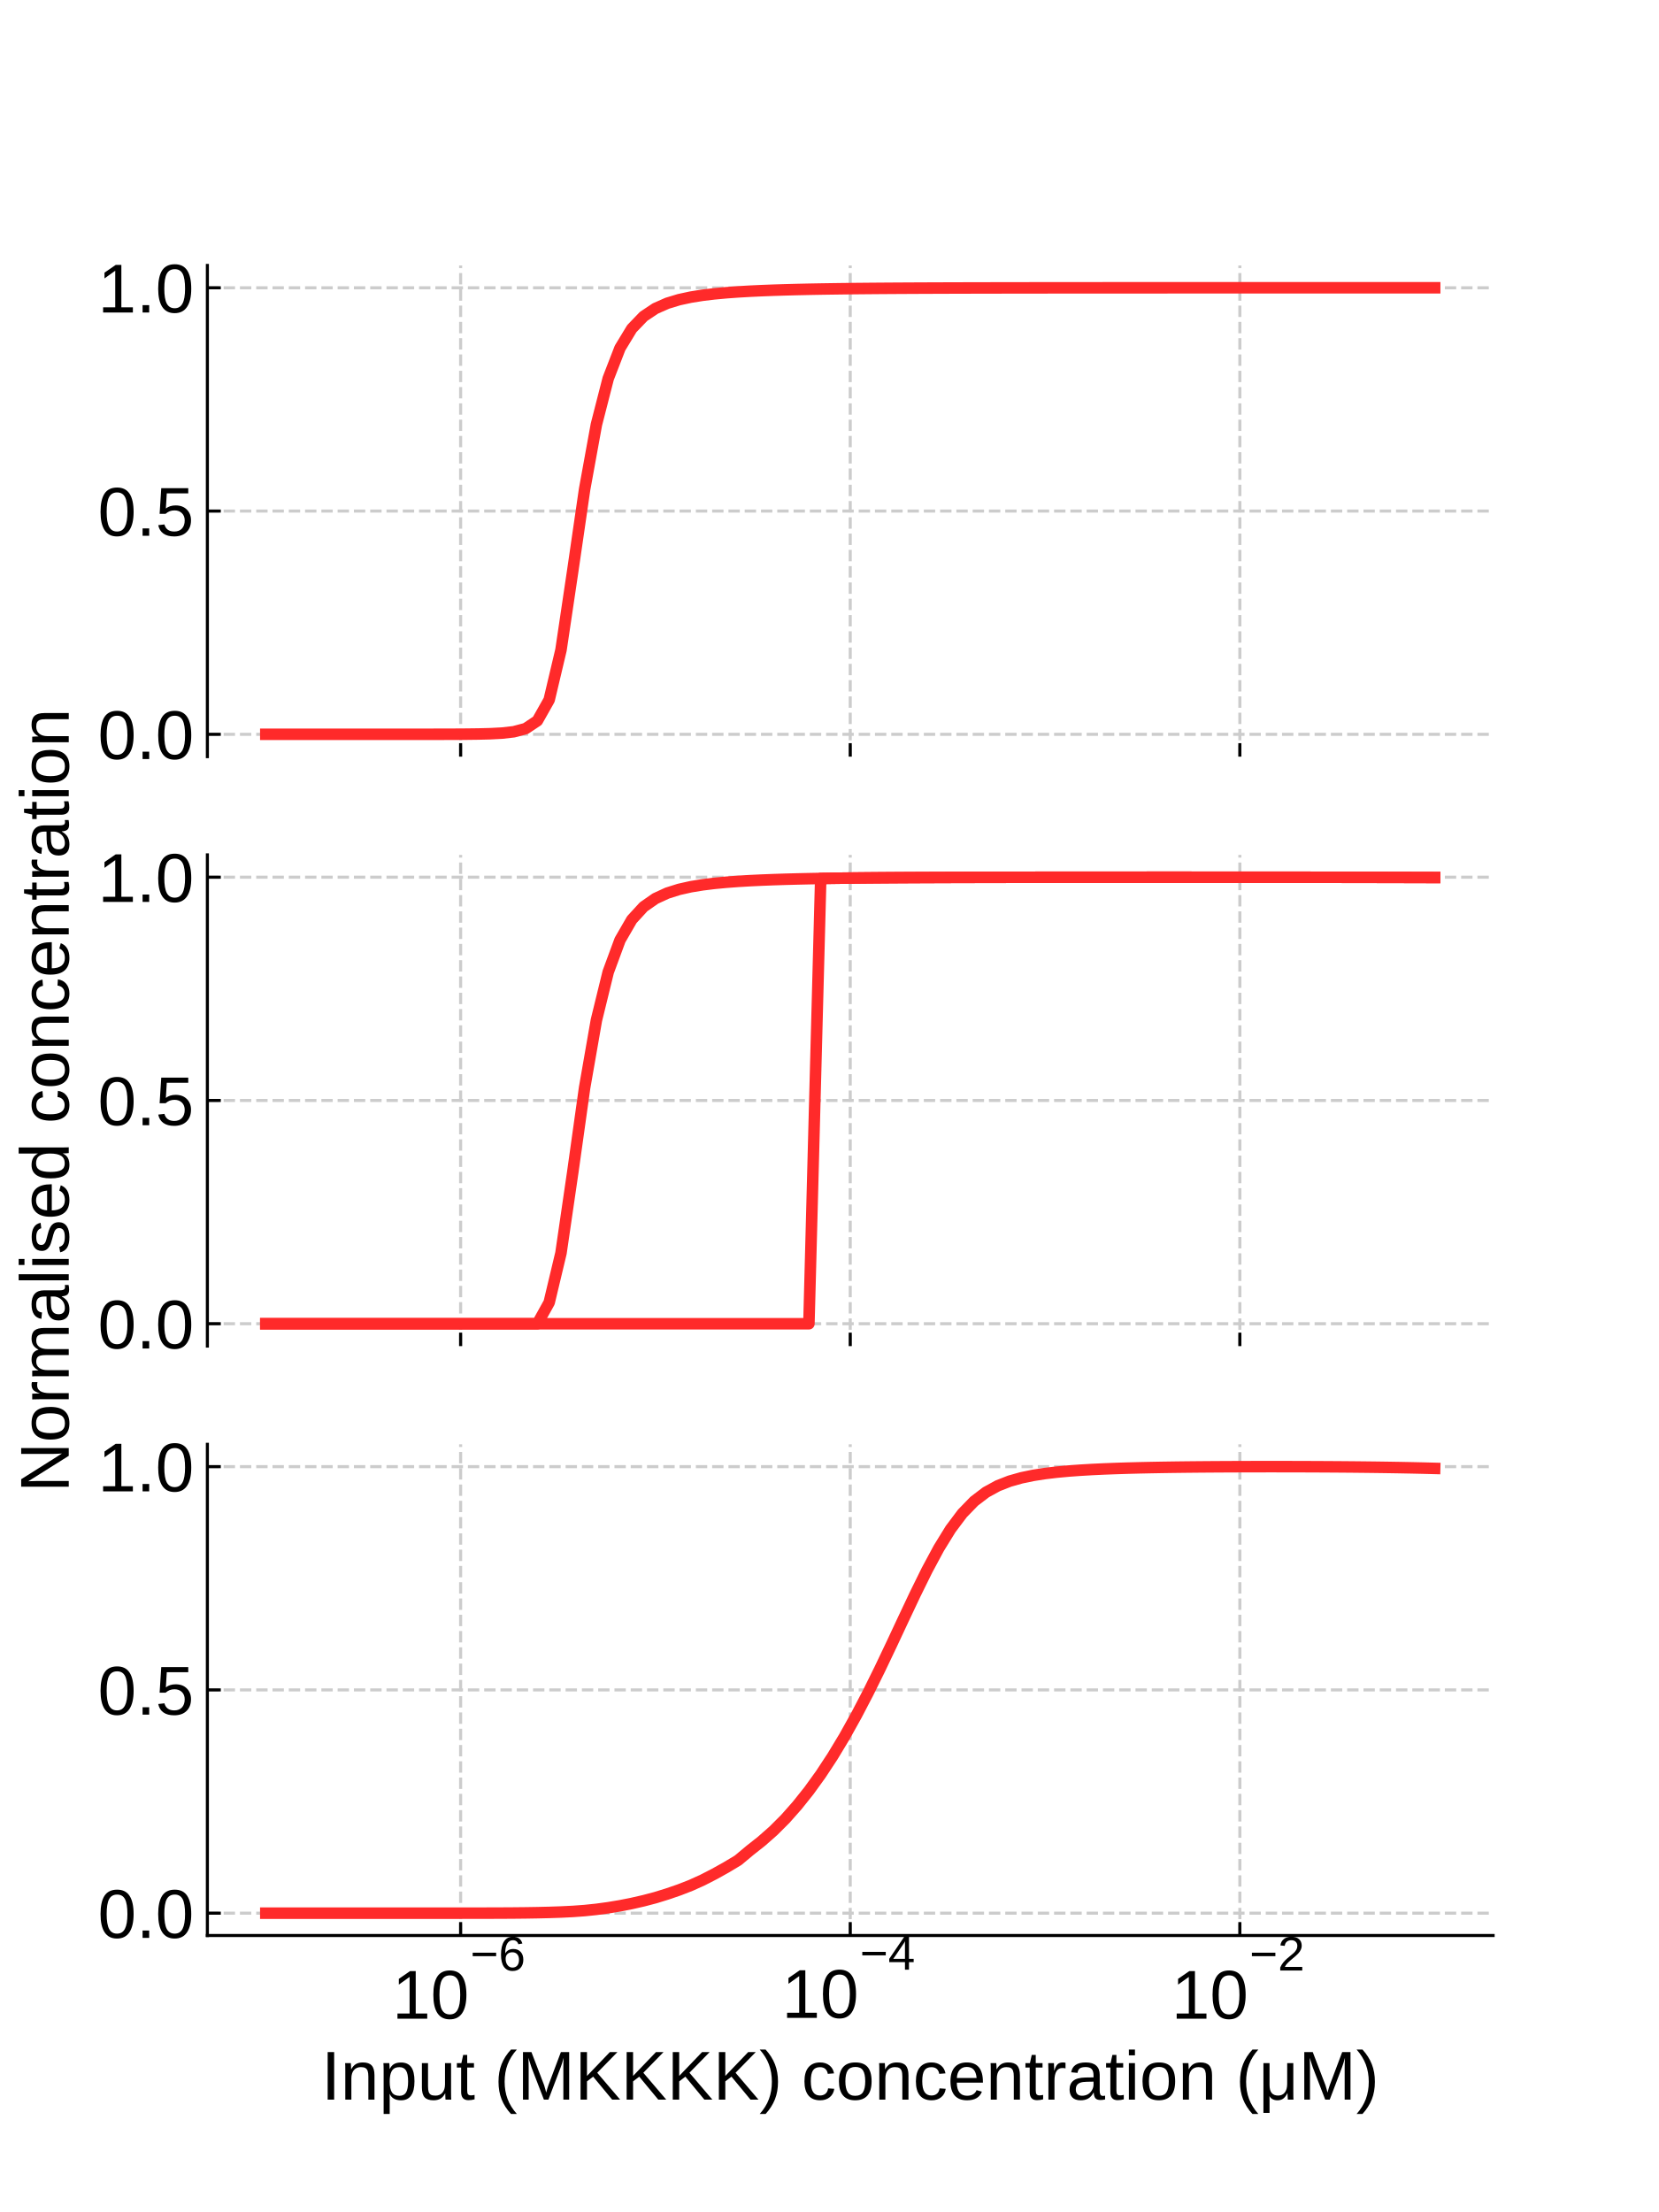
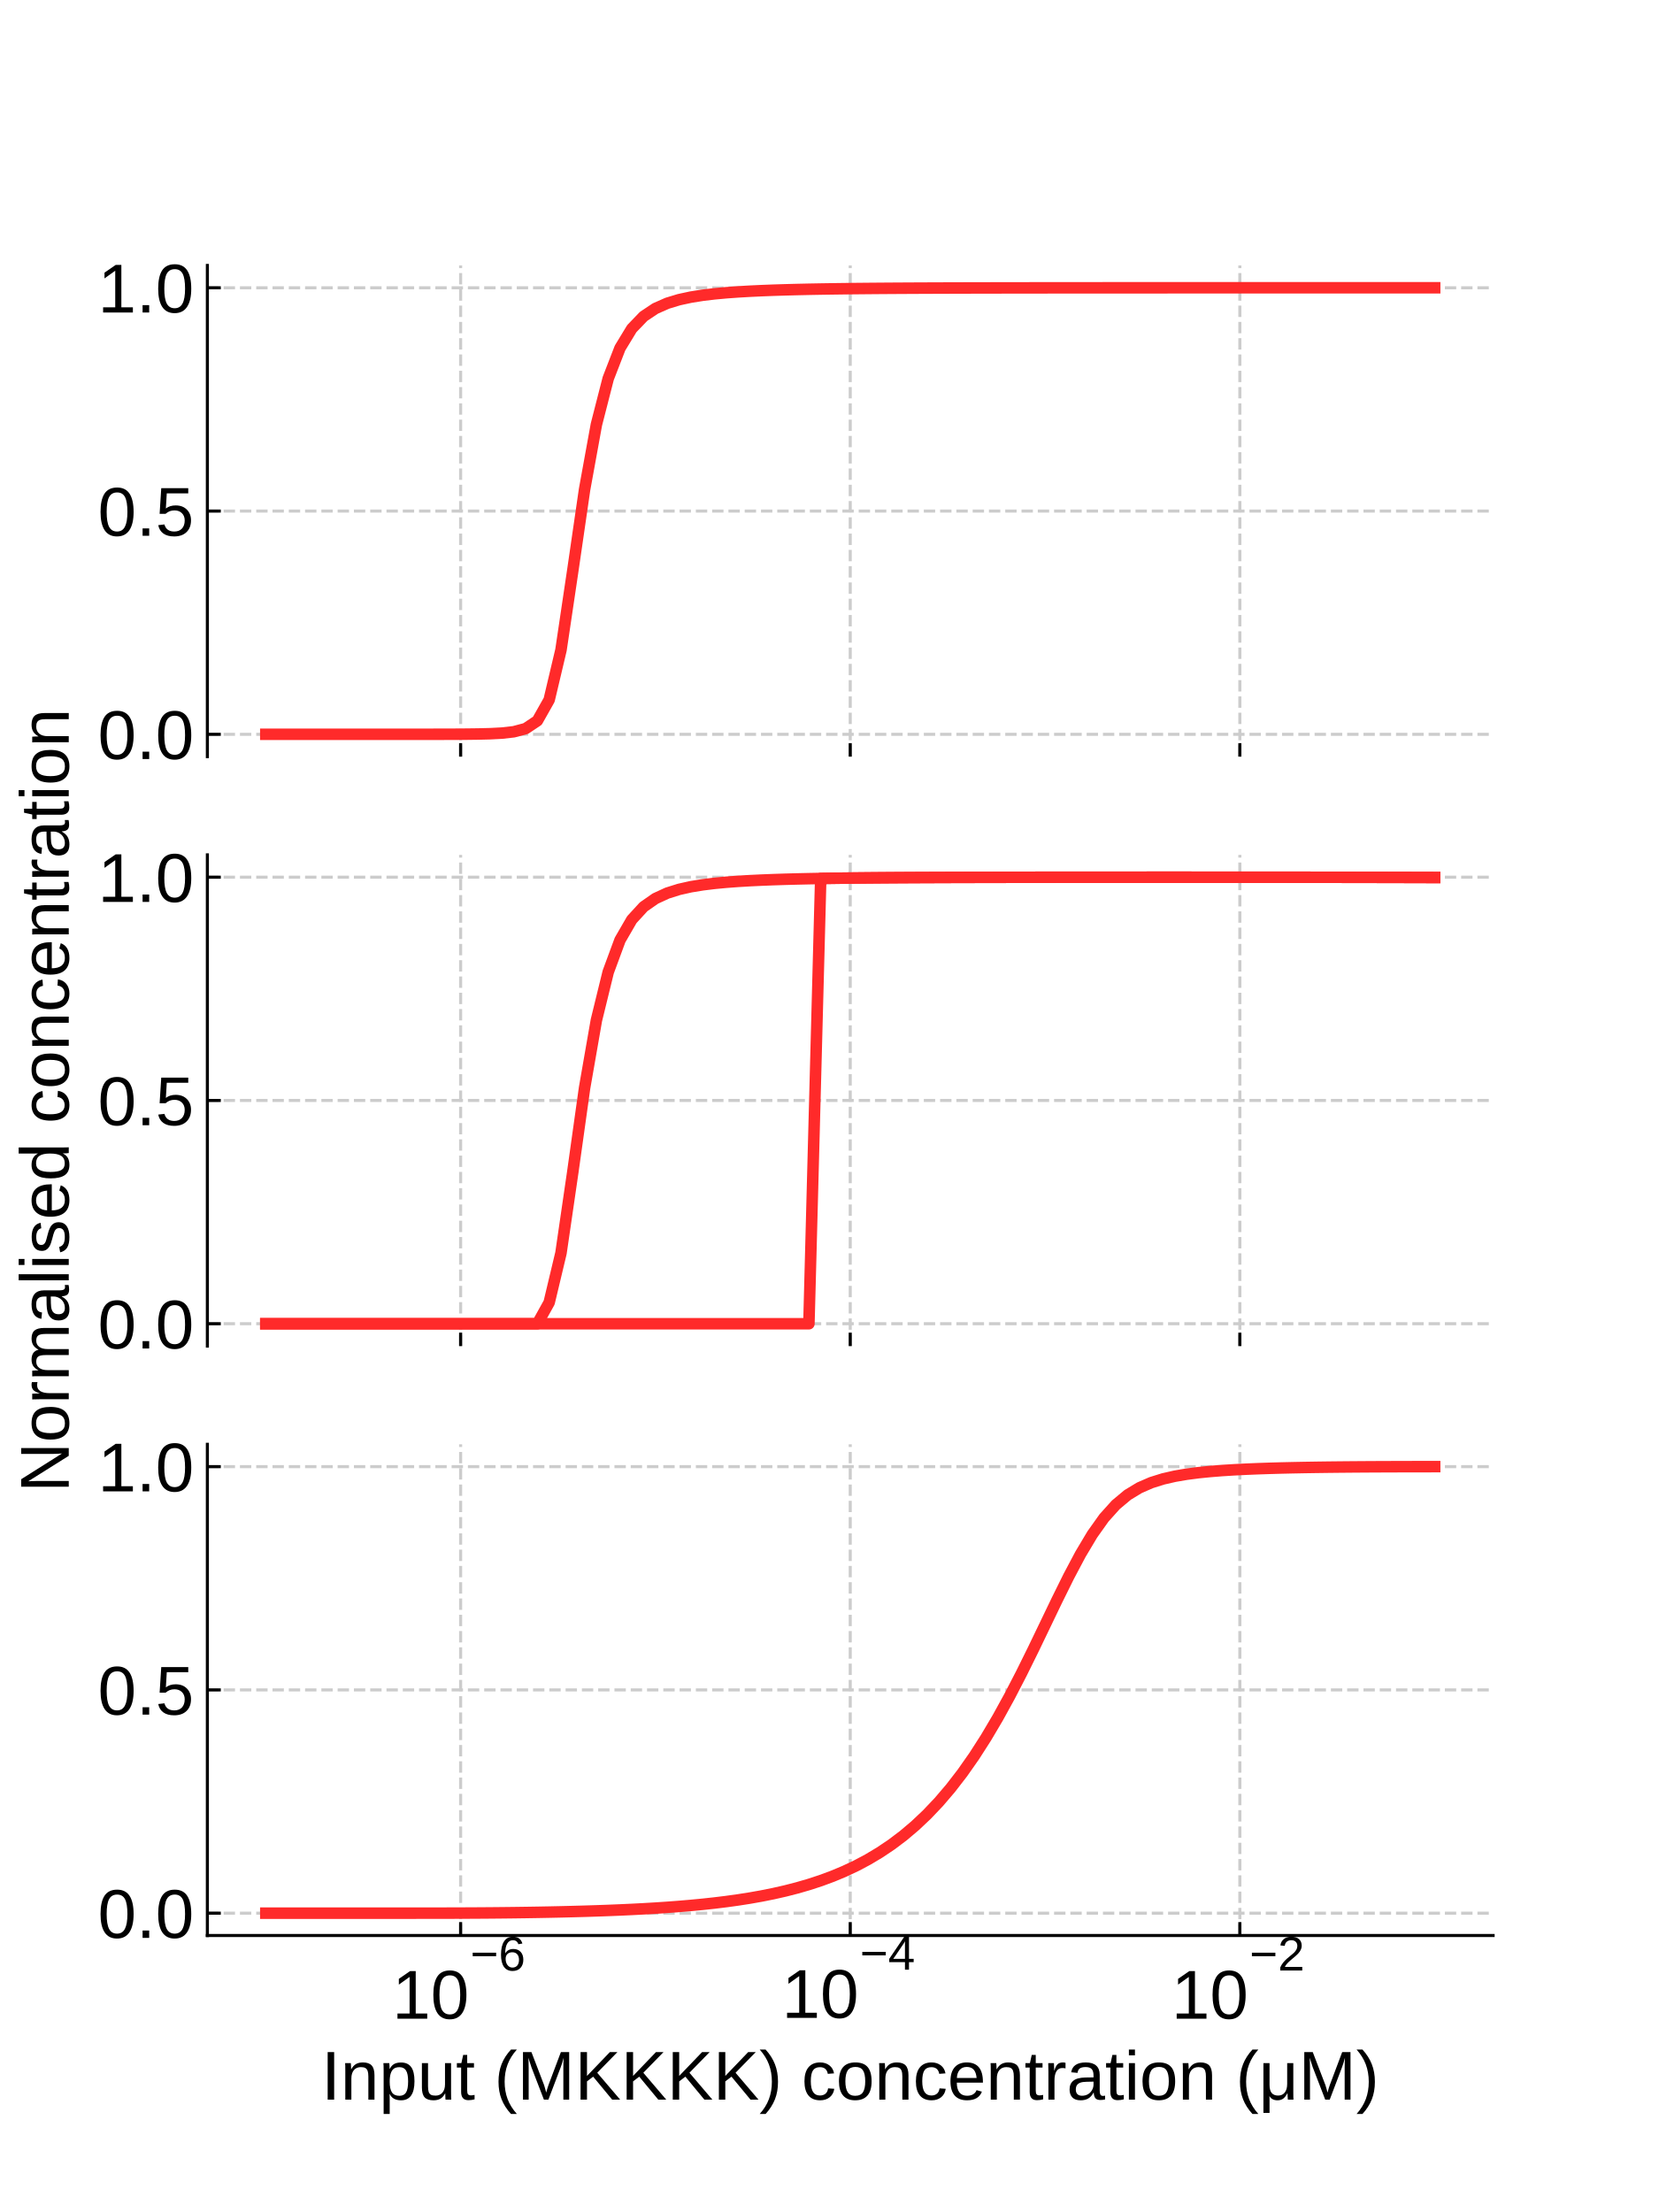
<svg xmlns="http://www.w3.org/2000/svg" xmlns:xlink="http://www.w3.org/1999/xlink" height="576pt" version="1.1" viewBox="0 0 432 576" width="432pt">
  <defs>
    <style type="text/css">
*{stroke-linecap:butt;stroke-linejoin:round;}
  </style>
  </defs>
  <g id="figure_1">
    <g id="patch_1">
      <path d="M 0 576  L 432 576  L 432 0  L 0 0  z " style="fill:#ffffff;" />
    </g>
    <g id="axes_1">
      <g id="patch_2">
        <path d="M 54 197.026  L 388.8 197.026  L 388.8 69.12  L 54 69.12  z " style="fill:#ffffff;" />
      </g>
      <g id="matplotlib.axis_1">
        <g id="xtick_1">
          <g id="line2d_1">
-             <path clip-path="url(#pcb26892708)" d="M 119.945 197.026  L 119.945 69.12  " style="fill:none;stroke:#cccccc;stroke-dasharray:2.96,1.28;stroke-dashoffset:0;stroke-width:0.8;" />
+             <path clip-path="url(#p7525fecb7b)" d="M 119.945 197.026  L 119.945 69.12  " style="fill:none;stroke:#cccccc;stroke-dasharray:2.96,1.28;stroke-dashoffset:0;stroke-width:0.8;" />
          </g>
          <g id="line2d_2">
            <defs>
-               <path d="M 0 0  L 0 -3.5  " id="m450d39b910" style="stroke:#000000;stroke-width:0.8;" />
+               <path d="M 0 0  L 0 -3.5  " id="mf4a09192e3" style="stroke:#000000;stroke-width:0.8;" />
            </defs>
            <g>
-               <use style="stroke:#000000;stroke-width:0.8;" x="119.945" xlink:href="#m450d39b910" y="197.026" />
+               <use style="stroke:#000000;stroke-width:0.8;" x="119.945" xlink:href="#mf4a09192e3" y="197.026" />
            </g>
          </g>
        </g>
        <g id="xtick_2">
          <g id="line2d_3">
-             <path clip-path="url(#pcb26892708)" d="M 221.4 197.026  L 221.4 69.12  " style="fill:none;stroke:#cccccc;stroke-dasharray:2.96,1.28;stroke-dashoffset:0;stroke-width:0.8;" />
+             <path clip-path="url(#p7525fecb7b)" d="M 221.4 197.026  L 221.4 69.12  " style="fill:none;stroke:#cccccc;stroke-dasharray:2.96,1.28;stroke-dashoffset:0;stroke-width:0.8;" />
          </g>
          <g id="line2d_4">
            <g>
-               <use style="stroke:#000000;stroke-width:0.8;" x="221.4" xlink:href="#m450d39b910" y="197.026" />
+               <use style="stroke:#000000;stroke-width:0.8;" x="221.4" xlink:href="#mf4a09192e3" y="197.026" />
            </g>
          </g>
        </g>
        <g id="xtick_3">
          <g id="line2d_5">
-             <path clip-path="url(#pcb26892708)" d="M 322.855 197.026  L 322.855 69.12  " style="fill:none;stroke:#cccccc;stroke-dasharray:2.96,1.28;stroke-dashoffset:0;stroke-width:0.8;" />
+             <path clip-path="url(#p7525fecb7b)" d="M 322.855 197.026  L 322.855 69.12  " style="fill:none;stroke:#cccccc;stroke-dasharray:2.96,1.28;stroke-dashoffset:0;stroke-width:0.8;" />
          </g>
          <g id="line2d_6">
            <g>
-               <use style="stroke:#000000;stroke-width:0.8;" x="322.855" xlink:href="#m450d39b910" y="197.026" />
+               <use style="stroke:#000000;stroke-width:0.8;" x="322.855" xlink:href="#mf4a09192e3" y="197.026" />
            </g>
          </g>
        </g>
      </g>
      <g id="matplotlib.axis_2">
        <g id="ytick_1">
          <g id="line2d_7">
-             <path clip-path="url(#pcb26892708)" d="M 54 191.212  L 388.8 191.212  " style="fill:none;stroke:#cccccc;stroke-dasharray:2.96,1.28;stroke-dashoffset:0;stroke-width:0.8;" />
+             <path clip-path="url(#p7525fecb7b)" d="M 54 191.212  L 388.8 191.212  " style="fill:none;stroke:#cccccc;stroke-dasharray:2.96,1.28;stroke-dashoffset:0;stroke-width:0.8;" />
          </g>
          <g id="line2d_8">
            <defs>
-               <path d="M 0 0  L 3.5 0  " id="m4be15b20b1" style="stroke:#000000;stroke-width:0.8;" />
+               <path d="M 0 0  L 3.5 0  " id="m77802321ca" style="stroke:#000000;stroke-width:0.8;" />
            </defs>
            <g>
-               <use style="stroke:#000000;stroke-width:0.8;" x="54" xlink:href="#m4be15b20b1" y="191.212" />
+               <use style="stroke:#000000;stroke-width:0.8;" x="54" xlink:href="#m77802321ca" y="191.212" />
            </g>
          </g>
          <g id="text_1">
            <text style="font-family:Arial;font-size:18px;font-style:normal;font-weight:normal;text-anchor:end;" transform="rotate(-0, 50.5, 197.654)" x="50.5" y="197.654">0.0</text>
          </g>
        </g>
        <g id="ytick_2">
          <g id="line2d_9">
-             <path clip-path="url(#pcb26892708)" d="M 54 133.073  L 388.8 133.073  " style="fill:none;stroke:#cccccc;stroke-dasharray:2.96,1.28;stroke-dashoffset:0;stroke-width:0.8;" />
+             <path clip-path="url(#p7525fecb7b)" d="M 54 133.073  L 388.8 133.073  " style="fill:none;stroke:#cccccc;stroke-dasharray:2.96,1.28;stroke-dashoffset:0;stroke-width:0.8;" />
          </g>
          <g id="line2d_10">
            <g>
-               <use style="stroke:#000000;stroke-width:0.8;" x="54" xlink:href="#m4be15b20b1" y="133.073" />
+               <use style="stroke:#000000;stroke-width:0.8;" x="54" xlink:href="#m77802321ca" y="133.073" />
            </g>
          </g>
          <g id="text_2">
            <text style="font-family:Arial;font-size:18px;font-style:normal;font-weight:normal;text-anchor:end;" transform="rotate(-0, 50.5, 139.515)" x="50.5" y="139.515">0.5</text>
          </g>
        </g>
        <g id="ytick_3">
          <g id="line2d_11">
-             <path clip-path="url(#pcb26892708)" d="M 54 74.934  L 388.8 74.934  " style="fill:none;stroke:#cccccc;stroke-dasharray:2.96,1.28;stroke-dashoffset:0;stroke-width:0.8;" />
+             <path clip-path="url(#p7525fecb7b)" d="M 54 74.934  L 388.8 74.934  " style="fill:none;stroke:#cccccc;stroke-dasharray:2.96,1.28;stroke-dashoffset:0;stroke-width:0.8;" />
          </g>
          <g id="line2d_12">
            <g>
-               <use style="stroke:#000000;stroke-width:0.8;" x="54" xlink:href="#m4be15b20b1" y="74.934" />
+               <use style="stroke:#000000;stroke-width:0.8;" x="54" xlink:href="#m77802321ca" y="74.934" />
            </g>
          </g>
          <g id="text_3">
            <text style="font-family:Arial;font-size:18px;font-style:normal;font-weight:normal;text-anchor:end;" transform="rotate(-0, 50.5, 81.37593)" x="50.5" y="81.376">1.0</text>
          </g>
        </g>
      </g>
      <g id="line2d_13">
-         <path clip-path="url(#pcb26892708)" d="M 69.218 191.212  L 72.293 191.212  L 75.367 191.212  L 78.441 191.212  L 81.516 191.212  L 84.59 191.212  L 87.664 191.212  L 90.739 191.212  L 93.813 191.212  L 96.888 191.212  L 99.962 191.211  L 103.036 191.211  L 106.111 191.21  L 109.185 191.208  L 112.26 191.205  L 115.334 191.2  L 118.408 191.19  L 121.483 191.171  L 124.557 191.133  L 127.631 191.057  L 130.706 190.899  L 133.78 190.551  L 136.855 189.737  L 139.929 187.687  L 143.003 182.24  L 146.078 169.255  L 149.152 148.59  L 152.226 127.447  L 155.301 110.553  L 158.375 98.569  L 161.45 90.63  L 164.524 85.57  L 167.598 82.376  L 170.673 80.326  L 173.747 78.968  L 176.821 78.034  L 179.896 77.37  L 182.97 76.881  L 186.045 76.513  L 189.119 76.229  L 192.193 76.006  L 195.268 75.828  L 198.342 75.685  L 201.417 75.567  L 204.491 75.471  L 207.565 75.391  L 210.64 75.323  L 213.714 75.267  L 216.788 75.22  L 219.863 75.179  L 222.937 75.145  L 226.012 75.116  L 229.086 75.091  L 232.16 75.069  L 235.235 75.051  L 238.309 75.035  L 241.383 75.021  L 244.458 75.01  L 247.532 74.999  L 250.607 74.991  L 253.681 74.983  L 256.755 74.977  L 259.83 74.971  L 262.904 74.966  L 265.979 74.962  L 269.053 74.958  L 272.127 74.955  L 275.202 74.952  L 278.276 74.95  L 281.35 74.948  L 284.425 74.946  L 287.499 74.944  L 290.574 74.943  L 293.648 74.942  L 296.722 74.941  L 299.797 74.94  L 302.871 74.939  L 305.945 74.938  L 309.02 74.938  L 312.094 74.937  L 315.169 74.937  L 318.243 74.936  L 321.317 74.936  L 324.392 74.936  L 327.466 74.935  L 330.54 74.935  L 333.615 74.935  L 336.689 74.935  L 339.764 74.935  L 342.838 74.935  L 345.912 74.934  L 348.987 74.934  L 352.061 74.934  L 355.136 74.934  L 358.21 74.934  L 361.284 74.934  L 364.359 74.934  L 367.433 74.934  L 370.507 74.934  L 373.582 74.934  " style="fill:none;stroke:#ff2a2a;stroke-linecap:square;stroke-width:3;" />
+         <path clip-path="url(#p7525fecb7b)" d="M 69.218 191.212  L 72.293 191.212  L 75.367 191.212  L 78.441 191.212  L 81.516 191.212  L 84.59 191.212  L 87.664 191.212  L 90.739 191.212  L 93.813 191.212  L 96.888 191.212  L 99.962 191.211  L 103.036 191.211  L 106.111 191.21  L 109.185 191.208  L 112.26 191.205  L 115.334 191.2  L 118.408 191.19  L 121.483 191.171  L 124.557 191.133  L 127.631 191.057  L 130.706 190.899  L 133.78 190.551  L 136.855 189.737  L 139.929 187.687  L 143.003 182.24  L 146.078 169.255  L 149.152 148.59  L 152.226 127.447  L 155.301 110.553  L 158.375 98.569  L 161.45 90.63  L 164.524 85.57  L 167.598 82.376  L 170.673 80.326  L 173.747 78.968  L 176.821 78.034  L 179.896 77.37  L 182.97 76.881  L 186.045 76.513  L 189.119 76.229  L 192.193 76.006  L 195.268 75.828  L 198.342 75.685  L 201.417 75.567  L 204.491 75.471  L 207.565 75.391  L 210.64 75.323  L 213.714 75.267  L 216.788 75.22  L 219.863 75.179  L 222.937 75.145  L 226.012 75.116  L 229.086 75.091  L 232.16 75.069  L 235.235 75.051  L 238.309 75.035  L 241.383 75.021  L 244.458 75.01  L 247.532 74.999  L 250.607 74.991  L 253.681 74.983  L 256.755 74.977  L 259.83 74.971  L 262.904 74.966  L 265.979 74.962  L 269.053 74.958  L 272.127 74.955  L 275.202 74.952  L 278.276 74.95  L 281.35 74.948  L 284.425 74.946  L 287.499 74.944  L 290.574 74.943  L 293.648 74.942  L 296.722 74.941  L 299.797 74.94  L 302.871 74.939  L 305.945 74.938  L 309.02 74.938  L 312.094 74.937  L 315.169 74.937  L 318.243 74.936  L 321.317 74.936  L 324.392 74.936  L 327.466 74.935  L 330.54 74.935  L 333.615 74.935  L 336.689 74.935  L 339.764 74.935  L 342.838 74.935  L 345.912 74.934  L 348.987 74.934  L 352.061 74.934  L 355.136 74.934  L 358.21 74.934  L 361.284 74.934  L 364.359 74.934  L 367.433 74.934  L 370.507 74.934  L 373.582 74.934  " style="fill:none;stroke:#ff2a2a;stroke-linecap:square;stroke-width:3;" />
      </g>
      <g id="patch_3">
        <path d="M 54 197.026  L 54 69.12  " style="fill:none;stroke:#000000;stroke-linecap:square;stroke-linejoin:miter;stroke-width:0.8;" />
      </g>
    </g>
    <g id="axes_2">
      <g id="patch_4">
        <path d="M 54 350.513  L 388.8 350.513  L 388.8 222.607  L 54 222.607  z " style="fill:#ffffff;" />
      </g>
      <g id="matplotlib.axis_3">
        <g id="xtick_4">
          <g id="line2d_14">
-             <path clip-path="url(#p43c1b2d506)" d="M 119.945 350.513  L 119.945 222.607  " style="fill:none;stroke:#cccccc;stroke-dasharray:2.96,1.28;stroke-dashoffset:0;stroke-width:0.8;" />
+             <path clip-path="url(#p7d5448912e)" d="M 119.945 350.513  L 119.945 222.607  " style="fill:none;stroke:#cccccc;stroke-dasharray:2.96,1.28;stroke-dashoffset:0;stroke-width:0.8;" />
          </g>
          <g id="line2d_15">
            <g>
-               <use style="stroke:#000000;stroke-width:0.8;" x="119.945" xlink:href="#m450d39b910" y="350.513" />
+               <use style="stroke:#000000;stroke-width:0.8;" x="119.945" xlink:href="#mf4a09192e3" y="350.513" />
            </g>
          </g>
        </g>
        <g id="xtick_5">
          <g id="line2d_16">
-             <path clip-path="url(#p43c1b2d506)" d="M 221.4 350.513  L 221.4 222.607  " style="fill:none;stroke:#cccccc;stroke-dasharray:2.96,1.28;stroke-dashoffset:0;stroke-width:0.8;" />
+             <path clip-path="url(#p7d5448912e)" d="M 221.4 350.513  L 221.4 222.607  " style="fill:none;stroke:#cccccc;stroke-dasharray:2.96,1.28;stroke-dashoffset:0;stroke-width:0.8;" />
          </g>
          <g id="line2d_17">
            <g>
-               <use style="stroke:#000000;stroke-width:0.8;" x="221.4" xlink:href="#m450d39b910" y="350.513" />
+               <use style="stroke:#000000;stroke-width:0.8;" x="221.4" xlink:href="#mf4a09192e3" y="350.513" />
            </g>
          </g>
        </g>
        <g id="xtick_6">
          <g id="line2d_18">
-             <path clip-path="url(#p43c1b2d506)" d="M 322.855 350.513  L 322.855 222.607  " style="fill:none;stroke:#cccccc;stroke-dasharray:2.96,1.28;stroke-dashoffset:0;stroke-width:0.8;" />
+             <path clip-path="url(#p7d5448912e)" d="M 322.855 350.513  L 322.855 222.607  " style="fill:none;stroke:#cccccc;stroke-dasharray:2.96,1.28;stroke-dashoffset:0;stroke-width:0.8;" />
          </g>
          <g id="line2d_19">
            <g>
-               <use style="stroke:#000000;stroke-width:0.8;" x="322.855" xlink:href="#m450d39b910" y="350.513" />
+               <use style="stroke:#000000;stroke-width:0.8;" x="322.855" xlink:href="#mf4a09192e3" y="350.513" />
            </g>
          </g>
        </g>
      </g>
      <g id="matplotlib.axis_4">
        <g id="ytick_4">
          <g id="line2d_20">
-             <path clip-path="url(#p43c1b2d506)" d="M 54 344.699  L 388.8 344.699  " style="fill:none;stroke:#cccccc;stroke-dasharray:2.96,1.28;stroke-dashoffset:0;stroke-width:0.8;" />
+             <path clip-path="url(#p7d5448912e)" d="M 54 344.699  L 388.8 344.699  " style="fill:none;stroke:#cccccc;stroke-dasharray:2.96,1.28;stroke-dashoffset:0;stroke-width:0.8;" />
          </g>
          <g id="line2d_21">
            <g>
-               <use style="stroke:#000000;stroke-width:0.8;" x="54" xlink:href="#m4be15b20b1" y="344.699" />
+               <use style="stroke:#000000;stroke-width:0.8;" x="54" xlink:href="#m77802321ca" y="344.699" />
            </g>
          </g>
          <g id="text_4">
            <text style="font-family:Arial;font-size:18px;font-style:normal;font-weight:normal;text-anchor:end;" transform="rotate(-0, 50.5, 351.1411)" x="50.5" y="351.141">0.0</text>
          </g>
        </g>
        <g id="ytick_5">
          <g id="line2d_22">
-             <path clip-path="url(#p43c1b2d506)" d="M 54 286.56  L 388.8 286.56  " style="fill:none;stroke:#cccccc;stroke-dasharray:2.96,1.28;stroke-dashoffset:0;stroke-width:0.8;" />
+             <path clip-path="url(#p7d5448912e)" d="M 54 286.56  L 388.8 286.56  " style="fill:none;stroke:#cccccc;stroke-dasharray:2.96,1.28;stroke-dashoffset:0;stroke-width:0.8;" />
          </g>
          <g id="line2d_23">
            <g>
-               <use style="stroke:#000000;stroke-width:0.8;" x="54" xlink:href="#m4be15b20b1" y="286.56" />
+               <use style="stroke:#000000;stroke-width:0.8;" x="54" xlink:href="#m77802321ca" y="286.56" />
            </g>
          </g>
          <g id="text_5">
            <text style="font-family:Arial;font-size:18px;font-style:normal;font-weight:normal;text-anchor:end;" transform="rotate(-0, 50.5, 293.002)" x="50.5" y="293.002">0.5</text>
          </g>
        </g>
        <g id="ytick_6">
          <g id="line2d_24">
-             <path clip-path="url(#p43c1b2d506)" d="M 54 228.421  L 388.8 228.421  " style="fill:none;stroke:#cccccc;stroke-dasharray:2.96,1.28;stroke-dashoffset:0;stroke-width:0.8;" />
+             <path clip-path="url(#p7d5448912e)" d="M 54 228.421  L 388.8 228.421  " style="fill:none;stroke:#cccccc;stroke-dasharray:2.96,1.28;stroke-dashoffset:0;stroke-width:0.8;" />
          </g>
          <g id="line2d_25">
            <g>
-               <use style="stroke:#000000;stroke-width:0.8;" x="54" xlink:href="#m4be15b20b1" y="228.421" />
+               <use style="stroke:#000000;stroke-width:0.8;" x="54" xlink:href="#m77802321ca" y="228.421" />
            </g>
          </g>
          <g id="text_6">
            <text style="font-family:Arial;font-size:18px;font-style:normal;font-weight:normal;text-anchor:end;" transform="rotate(-0, 50.5, 234.863)" x="50.5" y="234.863">1.0</text>
          </g>
        </g>
        <g id="text_7">
          <text style="font-family:Arial;font-size:18px;font-style:normal;font-weight:normal;text-anchor:middle;" transform="rotate(-90, 17.9025, 286.56)" x="17.902" y="286.56">Normalised concentration</text>
        </g>
      </g>
      <g id="line2d_26">
-         <path clip-path="url(#p43c1b2d506)" d="M 69.218 344.699  L 72.293 344.699  L 75.367 344.699  L 78.441 344.699  L 81.516 344.699  L 84.59 344.699  L 87.664 344.699  L 90.739 344.699  L 93.813 344.699  L 96.888 344.699  L 99.962 344.699  L 103.036 344.699  L 106.111 344.699  L 109.185 344.699  L 112.26 344.699  L 115.334 344.699  L 118.408 344.699  L 121.483 344.699  L 124.557 344.699  L 127.631 344.699  L 130.706 344.699  L 133.78 344.699  L 136.855 344.699  L 139.929 344.699  L 143.003 344.699  L 146.078 344.699  L 149.152 344.699  L 152.226 344.699  L 155.301 344.699  L 158.375 344.699  L 161.45 344.699  L 164.524 344.699  L 167.598 344.699  L 170.673 344.699  L 173.747 344.699  L 176.821 344.699  L 179.896 344.699  L 182.97 344.699  L 186.045 344.699  L 189.119 344.699  L 192.193 344.699  L 195.268 344.699  L 198.342 344.699  L 201.417 344.699  L 204.491 344.699  L 207.565 344.699  L 210.64 344.699  L 213.714 228.75  L 216.788 228.702  L 219.863 228.661  L 222.937 228.626  L 226.012 228.596  L 229.086 228.571  L 232.16 228.549  L 235.235 228.53  L 238.309 228.514  L 241.383 228.5  L 244.458 228.488  L 247.532 228.478  L 250.607 228.469  L 253.681 228.462  L 256.755 228.455  L 259.83 228.45  L 262.904 228.445  L 265.979 228.44  L 269.053 228.437  L 272.127 228.434  L 275.202 228.431  L 278.276 228.429  L 281.35 228.427  L 284.425 228.425  L 287.499 228.424  L 290.574 228.423  L 293.648 228.422  L 296.722 228.422  L 299.797 228.421  L 302.871 228.421  L 305.945 228.421  L 309.02 228.421  L 312.094 228.422  L 315.169 228.422  L 318.243 228.423  L 321.317 228.424  L 324.392 228.425  L 327.466 228.427  L 330.54 228.428  L 333.615 228.43  L 336.689 228.433  L 339.764 228.435  L 342.838 228.438  L 345.912 228.442  L 348.987 228.446  L 352.061 228.45  L 355.136 228.456  L 358.21 228.461  L 361.284 228.467  L 364.359 228.474  L 367.433 228.482  L 370.507 228.49  L 373.582 228.499  " style="fill:none;stroke:#ff2a2a;stroke-linecap:square;stroke-width:3;" />
+         <path clip-path="url(#p7d5448912e)" d="M 69.218 344.699  L 72.293 344.699  L 75.367 344.699  L 78.441 344.699  L 81.516 344.699  L 84.59 344.699  L 87.664 344.699  L 90.739 344.699  L 93.813 344.699  L 96.888 344.699  L 99.962 344.699  L 103.036 344.699  L 106.111 344.699  L 109.185 344.699  L 112.26 344.699  L 115.334 344.699  L 118.408 344.699  L 121.483 344.699  L 124.557 344.699  L 127.631 344.699  L 130.706 344.699  L 133.78 344.699  L 136.855 344.699  L 139.929 344.699  L 143.003 344.699  L 146.078 344.699  L 149.152 344.699  L 152.226 344.699  L 155.301 344.699  L 158.375 344.699  L 161.45 344.699  L 164.524 344.699  L 167.598 344.699  L 170.673 344.699  L 173.747 344.699  L 176.821 344.699  L 179.896 344.699  L 182.97 344.699  L 186.045 344.699  L 189.119 344.699  L 192.193 344.699  L 195.268 344.699  L 198.342 344.699  L 201.417 344.699  L 204.491 344.699  L 207.565 344.699  L 210.64 344.699  L 213.714 228.75  L 216.788 228.702  L 219.863 228.661  L 222.937 228.626  L 226.012 228.596  L 229.086 228.571  L 232.16 228.549  L 235.235 228.53  L 238.309 228.514  L 241.383 228.5  L 244.458 228.488  L 247.532 228.478  L 250.607 228.469  L 253.681 228.462  L 256.755 228.455  L 259.83 228.45  L 262.904 228.445  L 265.979 228.44  L 269.053 228.437  L 272.127 228.434  L 275.202 228.431  L 278.276 228.429  L 281.35 228.427  L 284.425 228.425  L 287.499 228.424  L 290.574 228.423  L 293.648 228.422  L 296.722 228.422  L 299.797 228.421  L 302.871 228.421  L 305.945 228.421  L 309.02 228.421  L 312.094 228.422  L 315.169 228.422  L 318.243 228.423  L 321.317 228.424  L 324.392 228.425  L 327.466 228.427  L 330.54 228.428  L 333.615 228.43  L 336.689 228.433  L 339.764 228.435  L 342.838 228.438  L 345.912 228.442  L 348.987 228.446  L 352.061 228.45  L 355.136 228.456  L 358.21 228.461  L 361.284 228.467  L 364.359 228.474  L 367.433 228.482  L 370.507 228.49  L 373.582 228.499  " style="fill:none;stroke:#ff2a2a;stroke-linecap:square;stroke-width:3;" />
      </g>
      <g id="line2d_27">
-         <path clip-path="url(#p43c1b2d506)" d="M 69.218 344.699  L 72.293 344.699  L 75.367 344.699  L 78.441 344.699  L 81.516 344.699  L 84.59 344.699  L 87.664 344.699  L 90.739 344.699  L 93.813 344.699  L 96.888 344.699  L 99.962 344.699  L 103.036 344.699  L 106.111 344.699  L 109.185 344.699  L 112.26 344.699  L 115.334 344.699  L 118.408 344.699  L 121.483 344.699  L 124.557 344.699  L 127.631 344.699  L 130.706 344.699  L 133.78 344.699  L 136.855 344.699  L 139.929 344.699  L 143.003 339.169  L 146.078 326.282  L 149.152 305.205  L 152.226 283.281  L 155.301 265.663  L 158.375 253.121  L 161.45 244.789  L 164.524 239.474  L 167.598 236.122  L 170.673 233.978  L 173.747 232.563  L 176.821 231.594  L 179.896 230.906  L 182.97 230.403  L 186.045 230.024  L 189.119 229.733  L 192.193 229.504  L 195.268 229.322  L 198.342 229.176  L 201.417 229.056  L 204.491 228.957  L 207.565 228.876  L 210.64 228.807  L 213.714 228.75  L 216.788 228.702  L 219.863 228.661  L 222.937 228.626  L 226.012 228.596  L 229.086 228.571  L 232.16 228.549  L 235.235 228.53  L 238.309 228.514  L 241.383 228.5  L 244.458 228.488  L 247.532 228.478  L 250.607 228.469  L 253.681 228.462  L 256.755 228.455  L 259.83 228.45  L 262.904 228.445  L 265.979 228.44  L 269.053 228.437  L 272.127 228.434  L 275.202 228.431  L 278.276 228.429  L 281.35 228.427  L 284.425 228.425  L 287.499 228.424  L 290.574 228.423  L 293.648 228.422  L 296.722 228.422  L 299.797 228.421  L 302.871 228.421  L 305.945 228.421  L 309.02 228.421  L 312.094 228.422  L 315.169 228.422  L 318.243 228.423  L 321.317 228.424  L 324.392 228.425  L 327.466 228.427  L 330.54 228.428  L 333.615 228.43  L 336.689 228.433  L 339.764 228.435  L 342.838 228.438  L 345.912 228.442  L 348.987 228.446  L 352.061 228.45  L 355.136 228.456  L 358.21 228.461  L 361.284 228.467  L 364.359 228.474  L 367.433 228.482  L 370.507 228.49  L 373.582 228.499  " style="fill:none;stroke:#ff2a2a;stroke-linecap:square;stroke-width:3;" />
+         <path clip-path="url(#p7d5448912e)" d="M 69.218 344.699  L 72.293 344.699  L 75.367 344.699  L 78.441 344.699  L 81.516 344.699  L 84.59 344.699  L 87.664 344.699  L 90.739 344.699  L 93.813 344.699  L 96.888 344.699  L 99.962 344.699  L 103.036 344.699  L 106.111 344.699  L 109.185 344.699  L 112.26 344.699  L 115.334 344.699  L 118.408 344.699  L 121.483 344.699  L 124.557 344.699  L 127.631 344.699  L 130.706 344.699  L 133.78 344.699  L 136.855 344.699  L 139.929 344.699  L 143.003 339.169  L 146.078 326.282  L 149.152 305.205  L 152.226 283.281  L 155.301 265.663  L 158.375 253.121  L 161.45 244.789  L 164.524 239.474  L 167.598 236.122  L 170.673 233.978  L 173.747 232.563  L 176.821 231.594  L 179.896 230.906  L 182.97 230.403  L 186.045 230.024  L 189.119 229.733  L 192.193 229.504  L 195.268 229.322  L 198.342 229.176  L 201.417 229.056  L 204.491 228.957  L 207.565 228.876  L 210.64 228.807  L 213.714 228.75  L 216.788 228.702  L 219.863 228.661  L 222.937 228.626  L 226.012 228.596  L 229.086 228.571  L 232.16 228.549  L 235.235 228.53  L 238.309 228.514  L 241.383 228.5  L 244.458 228.488  L 247.532 228.478  L 250.607 228.469  L 253.681 228.462  L 256.755 228.455  L 259.83 228.45  L 262.904 228.445  L 265.979 228.44  L 269.053 228.437  L 272.127 228.434  L 275.202 228.431  L 278.276 228.429  L 281.35 228.427  L 284.425 228.425  L 287.499 228.424  L 290.574 228.423  L 293.648 228.422  L 296.722 228.422  L 299.797 228.421  L 302.871 228.421  L 305.945 228.421  L 309.02 228.421  L 312.094 228.422  L 315.169 228.422  L 318.243 228.423  L 321.317 228.424  L 324.392 228.425  L 327.466 228.427  L 330.54 228.428  L 333.615 228.43  L 336.689 228.433  L 339.764 228.435  L 342.838 228.438  L 345.912 228.442  L 348.987 228.446  L 352.061 228.45  L 355.136 228.456  L 358.21 228.461  L 361.284 228.467  L 364.359 228.474  L 367.433 228.482  L 370.507 228.49  L 373.582 228.499  " style="fill:none;stroke:#ff2a2a;stroke-linecap:square;stroke-width:3;" />
      </g>
      <g id="patch_5">
        <path d="M 54 350.513  L 54 222.607  " style="fill:none;stroke:#000000;stroke-linecap:square;stroke-linejoin:miter;stroke-width:0.8;" />
      </g>
    </g>
    <g id="axes_3">
      <g id="patch_6">
        <path d="M 54 504  L 388.8 504  L 388.8 376.094  L 54 376.094  z " style="fill:#ffffff;" />
      </g>
      <g id="matplotlib.axis_5">
        <g id="xtick_7">
          <g id="line2d_28">
-             <path clip-path="url(#pd5940442b8)" d="M 119.945 504  L 119.945 376.094  " style="fill:none;stroke:#cccccc;stroke-dasharray:2.96,1.28;stroke-dashoffset:0;stroke-width:0.8;" />
+             <path clip-path="url(#p45b566cdf8)" d="M 119.945 504  L 119.945 376.094  " style="fill:none;stroke:#cccccc;stroke-dasharray:2.96,1.28;stroke-dashoffset:0;stroke-width:0.8;" />
          </g>
          <g id="line2d_29">
            <g>
-               <use style="stroke:#000000;stroke-width:0.8;" x="119.945" xlink:href="#m450d39b910" y="504" />
+               <use style="stroke:#000000;stroke-width:0.8;" x="119.945" xlink:href="#mf4a09192e3" y="504" />
            </g>
          </g>
          <g id="text_8">
            <g transform="translate(102.1255 526.0625)">
              <text>
                <tspan style="font-family:Arial;font-size:18px;font-style:regular;font-weight:regular;" x="0 10.011" y="-0.399">10</tspan>
                <tspan style="font-family:Arial;font-size:12.6px;font-style:regular;font-weight:regular;" x="20.335 27.693" y="-12.944">−6</tspan>
              </text>
            </g>
          </g>
        </g>
        <g id="xtick_8">
          <g id="line2d_30">
-             <path clip-path="url(#pd5940442b8)" d="M 221.4 504  L 221.4 376.094  " style="fill:none;stroke:#cccccc;stroke-dasharray:2.96,1.28;stroke-dashoffset:0;stroke-width:0.8;" />
+             <path clip-path="url(#p45b566cdf8)" d="M 221.4 504  L 221.4 376.094  " style="fill:none;stroke:#cccccc;stroke-dasharray:2.96,1.28;stroke-dashoffset:0;stroke-width:0.8;" />
          </g>
          <g id="line2d_31">
            <g>
-               <use style="stroke:#000000;stroke-width:0.8;" x="221.4" xlink:href="#m450d39b910" y="504" />
+               <use style="stroke:#000000;stroke-width:0.8;" x="221.4" xlink:href="#mf4a09192e3" y="504" />
            </g>
          </g>
          <g id="text_9">
            <g transform="translate(203.58 525.8825)">
              <text>
                <tspan style="font-family:Arial;font-size:18px;font-style:regular;font-weight:regular;" x="0 10.011" y="-0.432">10</tspan>
                <tspan style="font-family:Arial;font-size:12.6px;font-style:regular;font-weight:regular;" x="20.335 27.693" y="-12.977">−4</tspan>
              </text>
            </g>
          </g>
        </g>
        <g id="xtick_9">
          <g id="line2d_32">
-             <path clip-path="url(#pd5940442b8)" d="M 322.855 504  L 322.855 376.094  " style="fill:none;stroke:#cccccc;stroke-dasharray:2.96,1.28;stroke-dashoffset:0;stroke-width:0.8;" />
+             <path clip-path="url(#p45b566cdf8)" d="M 322.855 504  L 322.855 376.094  " style="fill:none;stroke:#cccccc;stroke-dasharray:2.96,1.28;stroke-dashoffset:0;stroke-width:0.8;" />
          </g>
          <g id="line2d_33">
            <g>
-               <use style="stroke:#000000;stroke-width:0.8;" x="322.855" xlink:href="#m450d39b910" y="504" />
+               <use style="stroke:#000000;stroke-width:0.8;" x="322.855" xlink:href="#mf4a09192e3" y="504" />
            </g>
          </g>
          <g id="text_10">
            <g transform="translate(305.0345 526.0625)">
              <text>
                <tspan style="font-family:Arial;font-size:18px;font-style:regular;font-weight:regular;" x="0 10.011" y="-0.399">10</tspan>
                <tspan style="font-family:Arial;font-size:12.6px;font-style:regular;font-weight:regular;" x="20.335 27.693" y="-12.944">−2</tspan>
              </text>
            </g>
          </g>
        </g>
        <g id="text_11">
          <text style="font-family:Arial;font-size:18px;font-style:normal;font-weight:normal;text-anchor:middle;" transform="rotate(-0, 221.4, 546.7434)" x="221.4" y="546.743">Input (MKKKK) concentration (μM)</text>
        </g>
      </g>
      <g id="matplotlib.axis_6">
        <g id="ytick_7">
          <g id="line2d_34">
-             <path clip-path="url(#pd5940442b8)" d="M 54 498.186  L 388.8 498.186  " style="fill:none;stroke:#cccccc;stroke-dasharray:2.96,1.28;stroke-dashoffset:0;stroke-width:0.8;" />
+             <path clip-path="url(#p45b566cdf8)" d="M 54 498.186  L 388.8 498.186  " style="fill:none;stroke:#cccccc;stroke-dasharray:2.96,1.28;stroke-dashoffset:0;stroke-width:0.8;" />
          </g>
          <g id="line2d_35">
            <g>
-               <use style="stroke:#000000;stroke-width:0.8;" x="54" xlink:href="#m4be15b20b1" y="498.186" />
+               <use style="stroke:#000000;stroke-width:0.8;" x="54" xlink:href="#m77802321ca" y="498.186" />
            </g>
          </g>
          <g id="text_12">
            <text style="font-family:Arial;font-size:18px;font-style:normal;font-weight:normal;text-anchor:end;" transform="rotate(-0, 50.5, 504.6281)" x="50.5" y="504.628">0.0</text>
          </g>
        </g>
        <g id="ytick_8">
          <g id="line2d_36">
-             <path clip-path="url(#pd5940442b8)" d="M 54 440.047  L 388.8 440.047  " style="fill:none;stroke:#cccccc;stroke-dasharray:2.96,1.28;stroke-dashoffset:0;stroke-width:0.8;" />
+             <path clip-path="url(#p45b566cdf8)" d="M 54 440.047  L 388.8 440.047  " style="fill:none;stroke:#cccccc;stroke-dasharray:2.96,1.28;stroke-dashoffset:0;stroke-width:0.8;" />
          </g>
          <g id="line2d_37">
            <g>
-               <use style="stroke:#000000;stroke-width:0.8;" x="54" xlink:href="#m4be15b20b1" y="440.047" />
+               <use style="stroke:#000000;stroke-width:0.8;" x="54" xlink:href="#m77802321ca" y="440.047" />
            </g>
          </g>
          <g id="text_13">
            <text style="font-family:Arial;font-size:18px;font-style:normal;font-weight:normal;text-anchor:end;" transform="rotate(-0, 50.5, 446.4891)" x="50.5" y="446.489">0.5</text>
          </g>
        </g>
        <g id="ytick_9">
          <g id="line2d_38">
-             <path clip-path="url(#pd5940442b8)" d="M 54 381.908  L 388.8 381.908  " style="fill:none;stroke:#cccccc;stroke-dasharray:2.96,1.28;stroke-dashoffset:0;stroke-width:0.8;" />
+             <path clip-path="url(#p45b566cdf8)" d="M 54 381.908  L 388.8 381.908  " style="fill:none;stroke:#cccccc;stroke-dasharray:2.96,1.28;stroke-dashoffset:0;stroke-width:0.8;" />
          </g>
          <g id="line2d_39">
            <g>
-               <use style="stroke:#000000;stroke-width:0.8;" x="54" xlink:href="#m4be15b20b1" y="381.908" />
+               <use style="stroke:#000000;stroke-width:0.8;" x="54" xlink:href="#m77802321ca" y="381.908" />
            </g>
          </g>
          <g id="text_14">
            <text style="font-family:Arial;font-size:18px;font-style:normal;font-weight:normal;text-anchor:end;" transform="rotate(-0, 50.5, 388.3501)" x="50.5" y="388.35">1.0</text>
          </g>
        </g>
      </g>
      <g id="line2d_40">
-         <path clip-path="url(#pd5940442b8)" d="M 69.218 498.186  L 72.293 498.186  L 75.367 498.186  L 78.441 498.186  L 81.516 498.186  L 84.59 498.186  L 87.664 498.186  L 90.739 498.186  L 93.813 498.186  L 96.888 498.186  L 99.962 498.186  L 103.036 498.186  L 106.111 498.186  L 109.185 498.186  L 112.26 498.185  L 115.334 498.185  L 118.408 498.184  L 121.483 498.182  L 124.557 498.178  L 127.631 498.172  L 130.706 498.161  L 133.78 498.142  L 136.855 498.11  L 139.929 498.06  L 143.003 497.988  L 146.078 497.885  L 149.152 497.734  L 152.226 497.51  L 155.301 497.191  L 158.375 496.773  L 161.45 496.263  L 164.524 495.657  L 167.598 494.954  L 170.673 494.145  L 173.747 493.195  L 176.821 492.14  L 179.896 490.945  L 182.97 489.552  L 186.045 487.973  L 189.119 486.258  L 192.193 484.414  L 195.268 481.849  L 198.342 479.42  L 201.417 476.708  L 204.491 473.636  L 207.565 470.16  L 210.64 466.307  L 213.714 462.049  L 216.788 457.375  L 219.863 452.28  L 222.937 446.772  L 226.012 440.881  L 229.086 434.663  L 232.16 428.205  L 235.235 421.635  L 238.309 415.126  L 241.383 408.889  L 244.458 403.164  L 247.532 398.173  L 250.607 394.079  L 253.681 390.913  L 256.755 388.576  L 259.83 386.893  L 262.904 385.69  L 265.979 384.822  L 269.053 384.184  L 272.127 383.706  L 275.202 383.341  L 278.276 383.057  L 281.35 382.833  L 284.425 382.654  L 287.499 382.51  L 290.574 382.392  L 293.648 382.296  L 296.722 382.216  L 299.797 382.151  L 302.871 382.096  L 305.945 382.051  L 309.02 382.014  L 312.094 381.984  L 315.169 381.96  L 318.243 381.941  L 321.317 381.927  L 324.392 381.917  L 327.466 381.91  L 330.54 381.908  L 333.615 381.909  L 336.689 381.914  L 339.764 381.923  L 342.838 381.935  L 345.912 381.952  L 348.987 381.973  L 352.061 381.998  L 355.136 382.029  L 358.21 382.066  L 361.284 382.109  L 364.359 382.16  L 367.433 382.219  L 370.507 382.288  L 373.582 382.368  " style="fill:none;stroke:#ff2a2a;stroke-linecap:square;stroke-width:3;" />
+         <path clip-path="url(#p45b566cdf8)" d="M 69.218 498.186  L 72.293 498.186  L 75.367 498.186  L 78.441 498.186  L 81.516 498.186  L 84.59 498.186  L 87.664 498.186  L 90.739 498.186  L 93.813 498.186  L 96.888 498.186  L 99.962 498.185  L 103.036 498.185  L 106.111 498.184  L 109.185 498.183  L 112.26 498.18  L 115.334 498.176  L 118.408 498.168  L 121.483 498.157  L 124.557 498.141  L 127.631 498.119  L 130.706 498.091  L 133.78 498.056  L 136.855 498.014  L 139.929 497.965  L 143.003 497.908  L 146.078 497.842  L 149.152 497.767  L 152.226 497.682  L 155.301 497.585  L 158.375 497.475  L 161.45 497.35  L 164.524 497.209  L 167.598 497.049  L 170.673 496.869  L 173.747 496.665  L 176.821 496.434  L 179.896 496.172  L 182.97 495.877  L 186.045 495.543  L 189.119 495.166  L 192.193 494.739  L 195.268 494.257  L 198.342 493.711  L 201.417 493.094  L 204.491 492.397  L 207.565 491.608  L 210.64 490.717  L 213.714 489.711  L 216.788 488.574  L 219.863 487.291  L 222.937 485.844  L 226.012 484.213  L 229.086 482.376  L 232.16 480.311  L 235.235 477.992  L 238.309 475.393  L 241.383 472.488  L 244.458 469.249  L 247.532 465.649  L 250.607 461.667  L 253.681 457.283  L 256.755 452.488  L 259.83 447.283  L 262.904 441.687  L 265.979 435.743  L 269.053 429.524  L 272.127 423.139  L 275.202 416.742  L 278.276 410.528  L 281.35 404.727  L 284.425 399.572  L 287.499 395.247  L 290.574 391.83  L 293.648 389.265  L 296.722 387.404  L 299.797 386.069  L 302.871 385.107  L 305.945 384.403  L 309.02 383.878  L 312.094 383.478  L 315.169 383.17  L 318.243 382.927  L 321.317 382.734  L 324.392 382.579  L 327.466 382.452  L 330.54 382.349  L 333.615 382.263  L 336.689 382.193  L 339.764 382.134  L 342.838 382.086  L 345.912 382.045  L 348.987 382.012  L 352.061 381.985  L 355.136 381.963  L 358.21 381.945  L 361.284 381.932  L 364.359 381.922  L 367.433 381.914  L 370.507 381.91  L 373.582 381.908  " style="fill:none;stroke:#ff2a2a;stroke-linecap:square;stroke-width:3;" />
      </g>
      <g id="patch_7">
        <path d="M 54 504  L 54 376.094  " style="fill:none;stroke:#000000;stroke-linecap:square;stroke-linejoin:miter;stroke-width:0.8;" />
      </g>
      <g id="patch_8">
        <path d="M 54 504  L 388.8 504  " style="fill:none;stroke:#000000;stroke-linecap:square;stroke-linejoin:miter;stroke-width:0.8;" />
      </g>
    </g>
  </g>
  <defs>
-     <clipPath id="pcb26892708">
+     <clipPath id="p7525fecb7b">
      <rect height="127.906" width="334.8" x="54" y="69.12" />
    </clipPath>
-     <clipPath id="p43c1b2d506">
+     <clipPath id="p7d5448912e">
      <rect height="127.906" width="334.8" x="54" y="222.607" />
    </clipPath>
-     <clipPath id="pd5940442b8">
+     <clipPath id="p45b566cdf8">
      <rect height="127.906" width="334.8" x="54" y="376.094" />
    </clipPath>
  </defs>
</svg>
